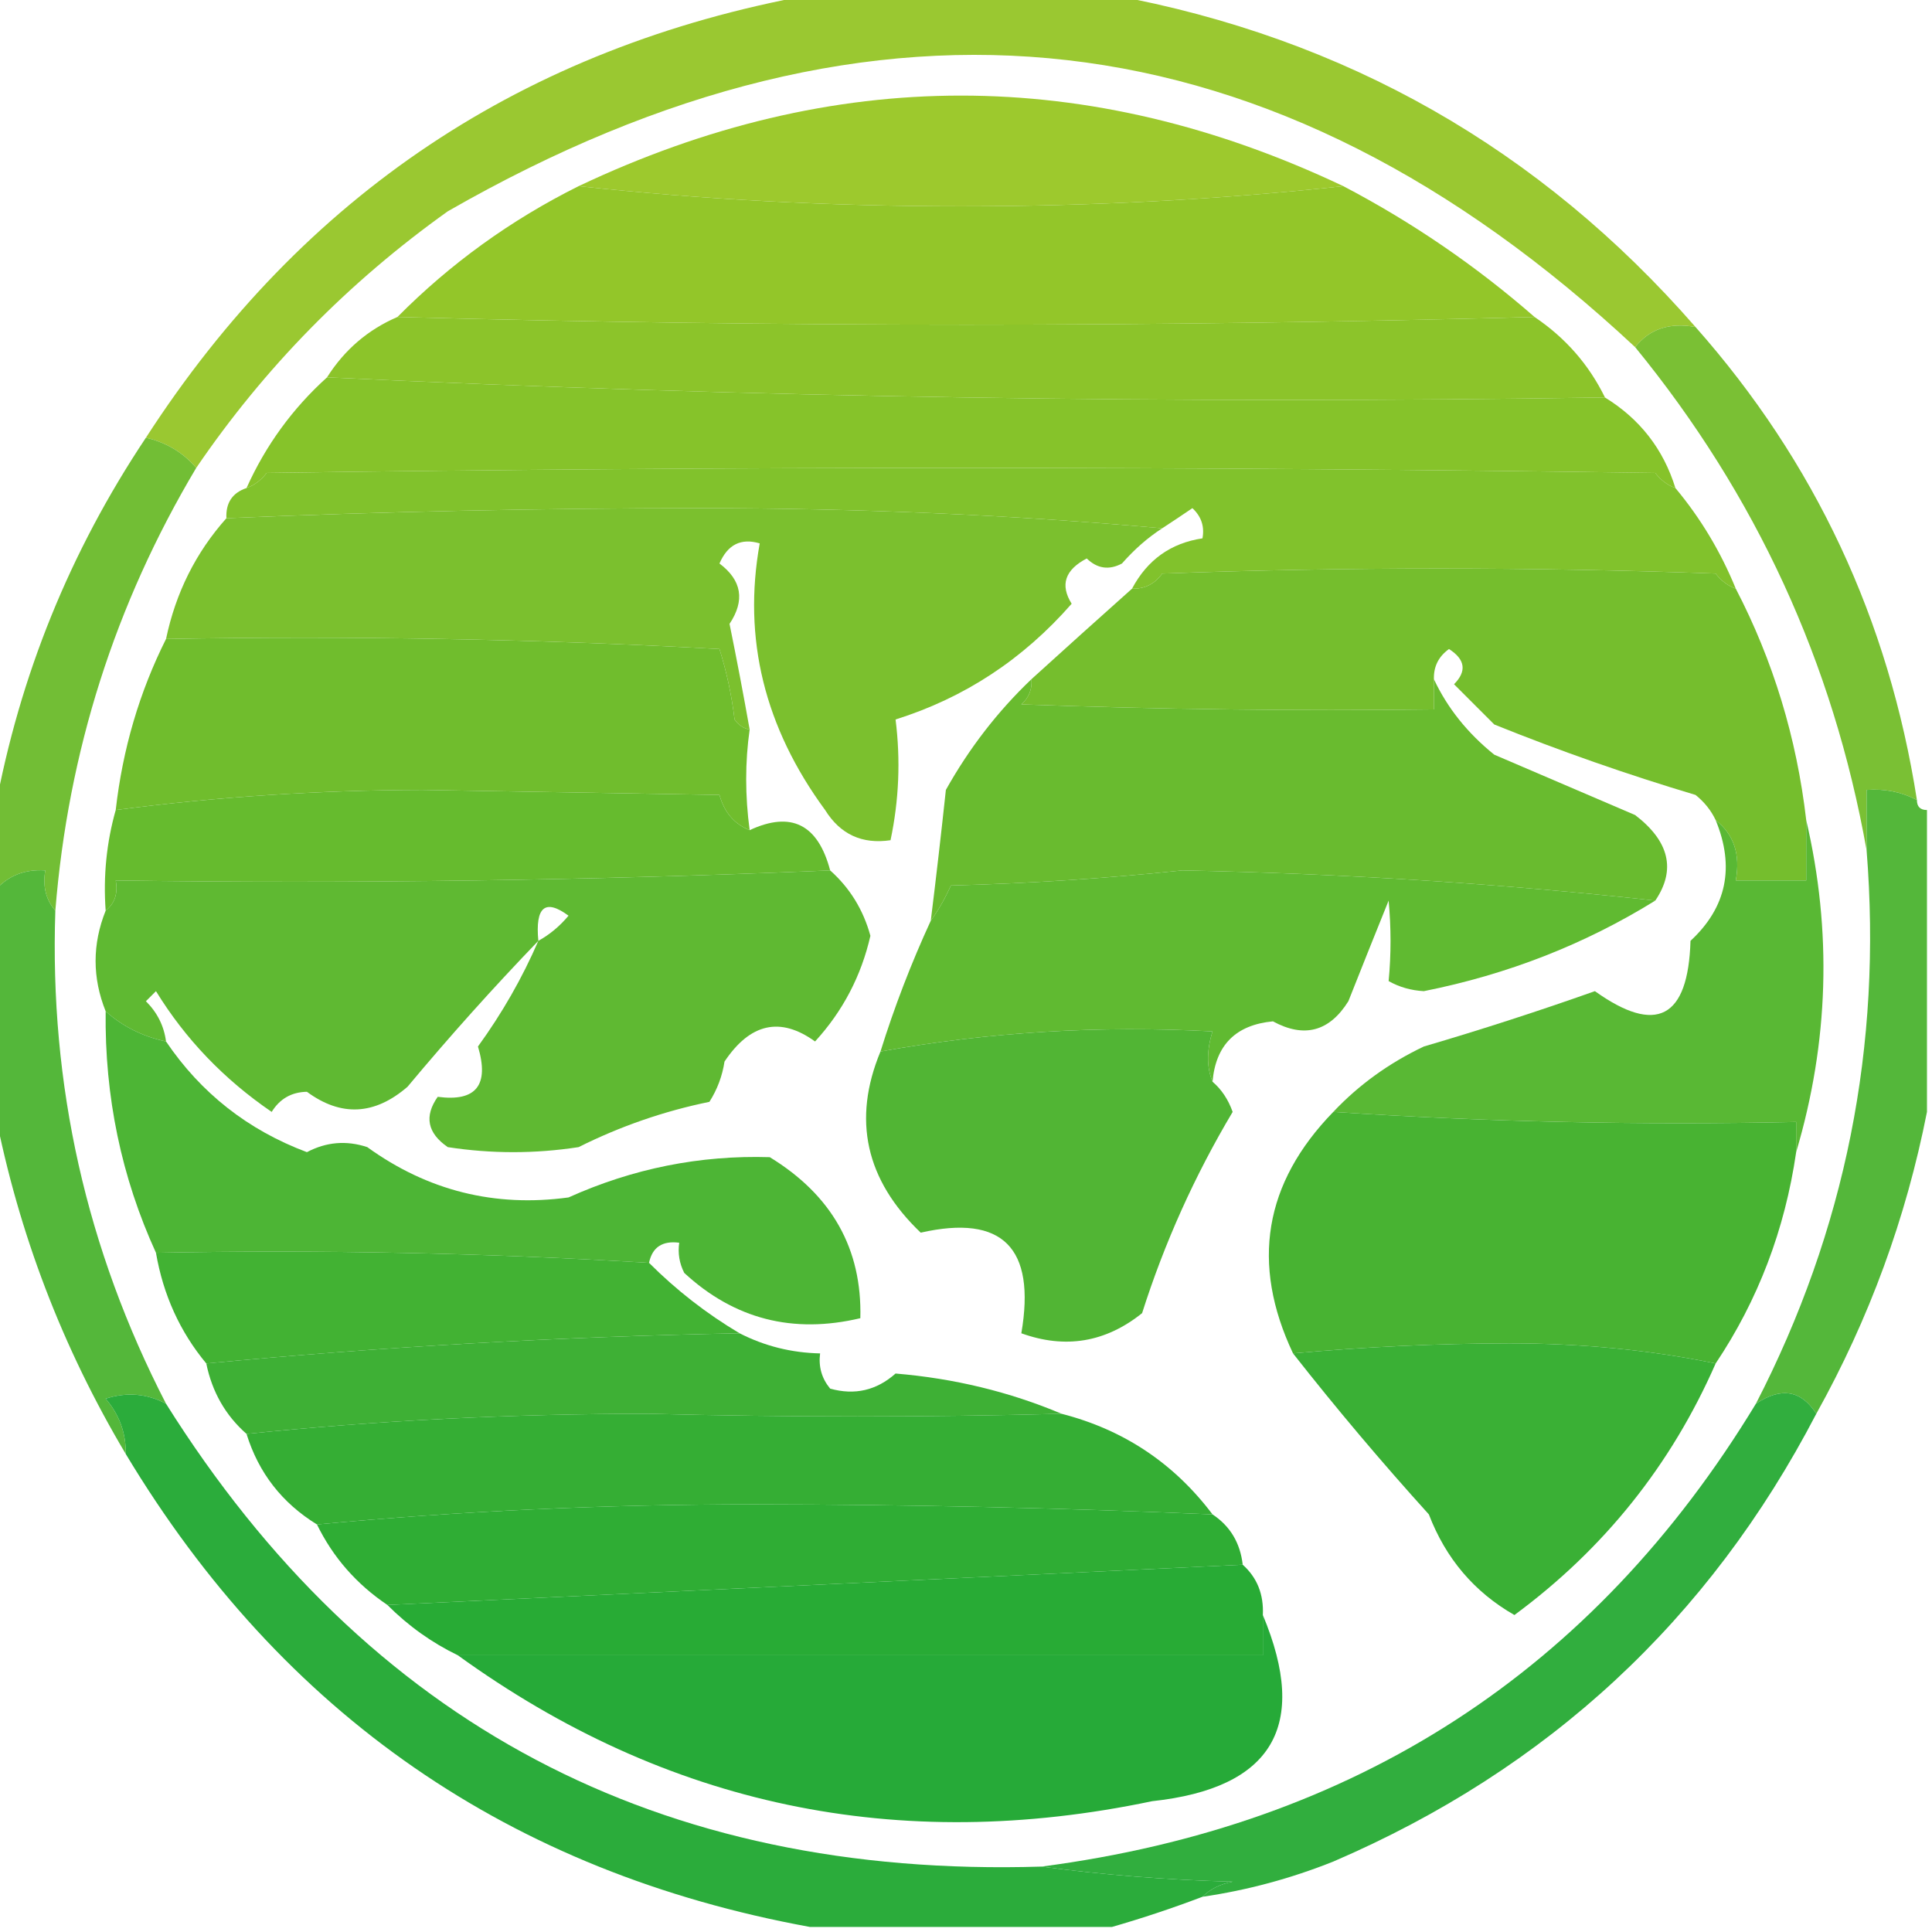
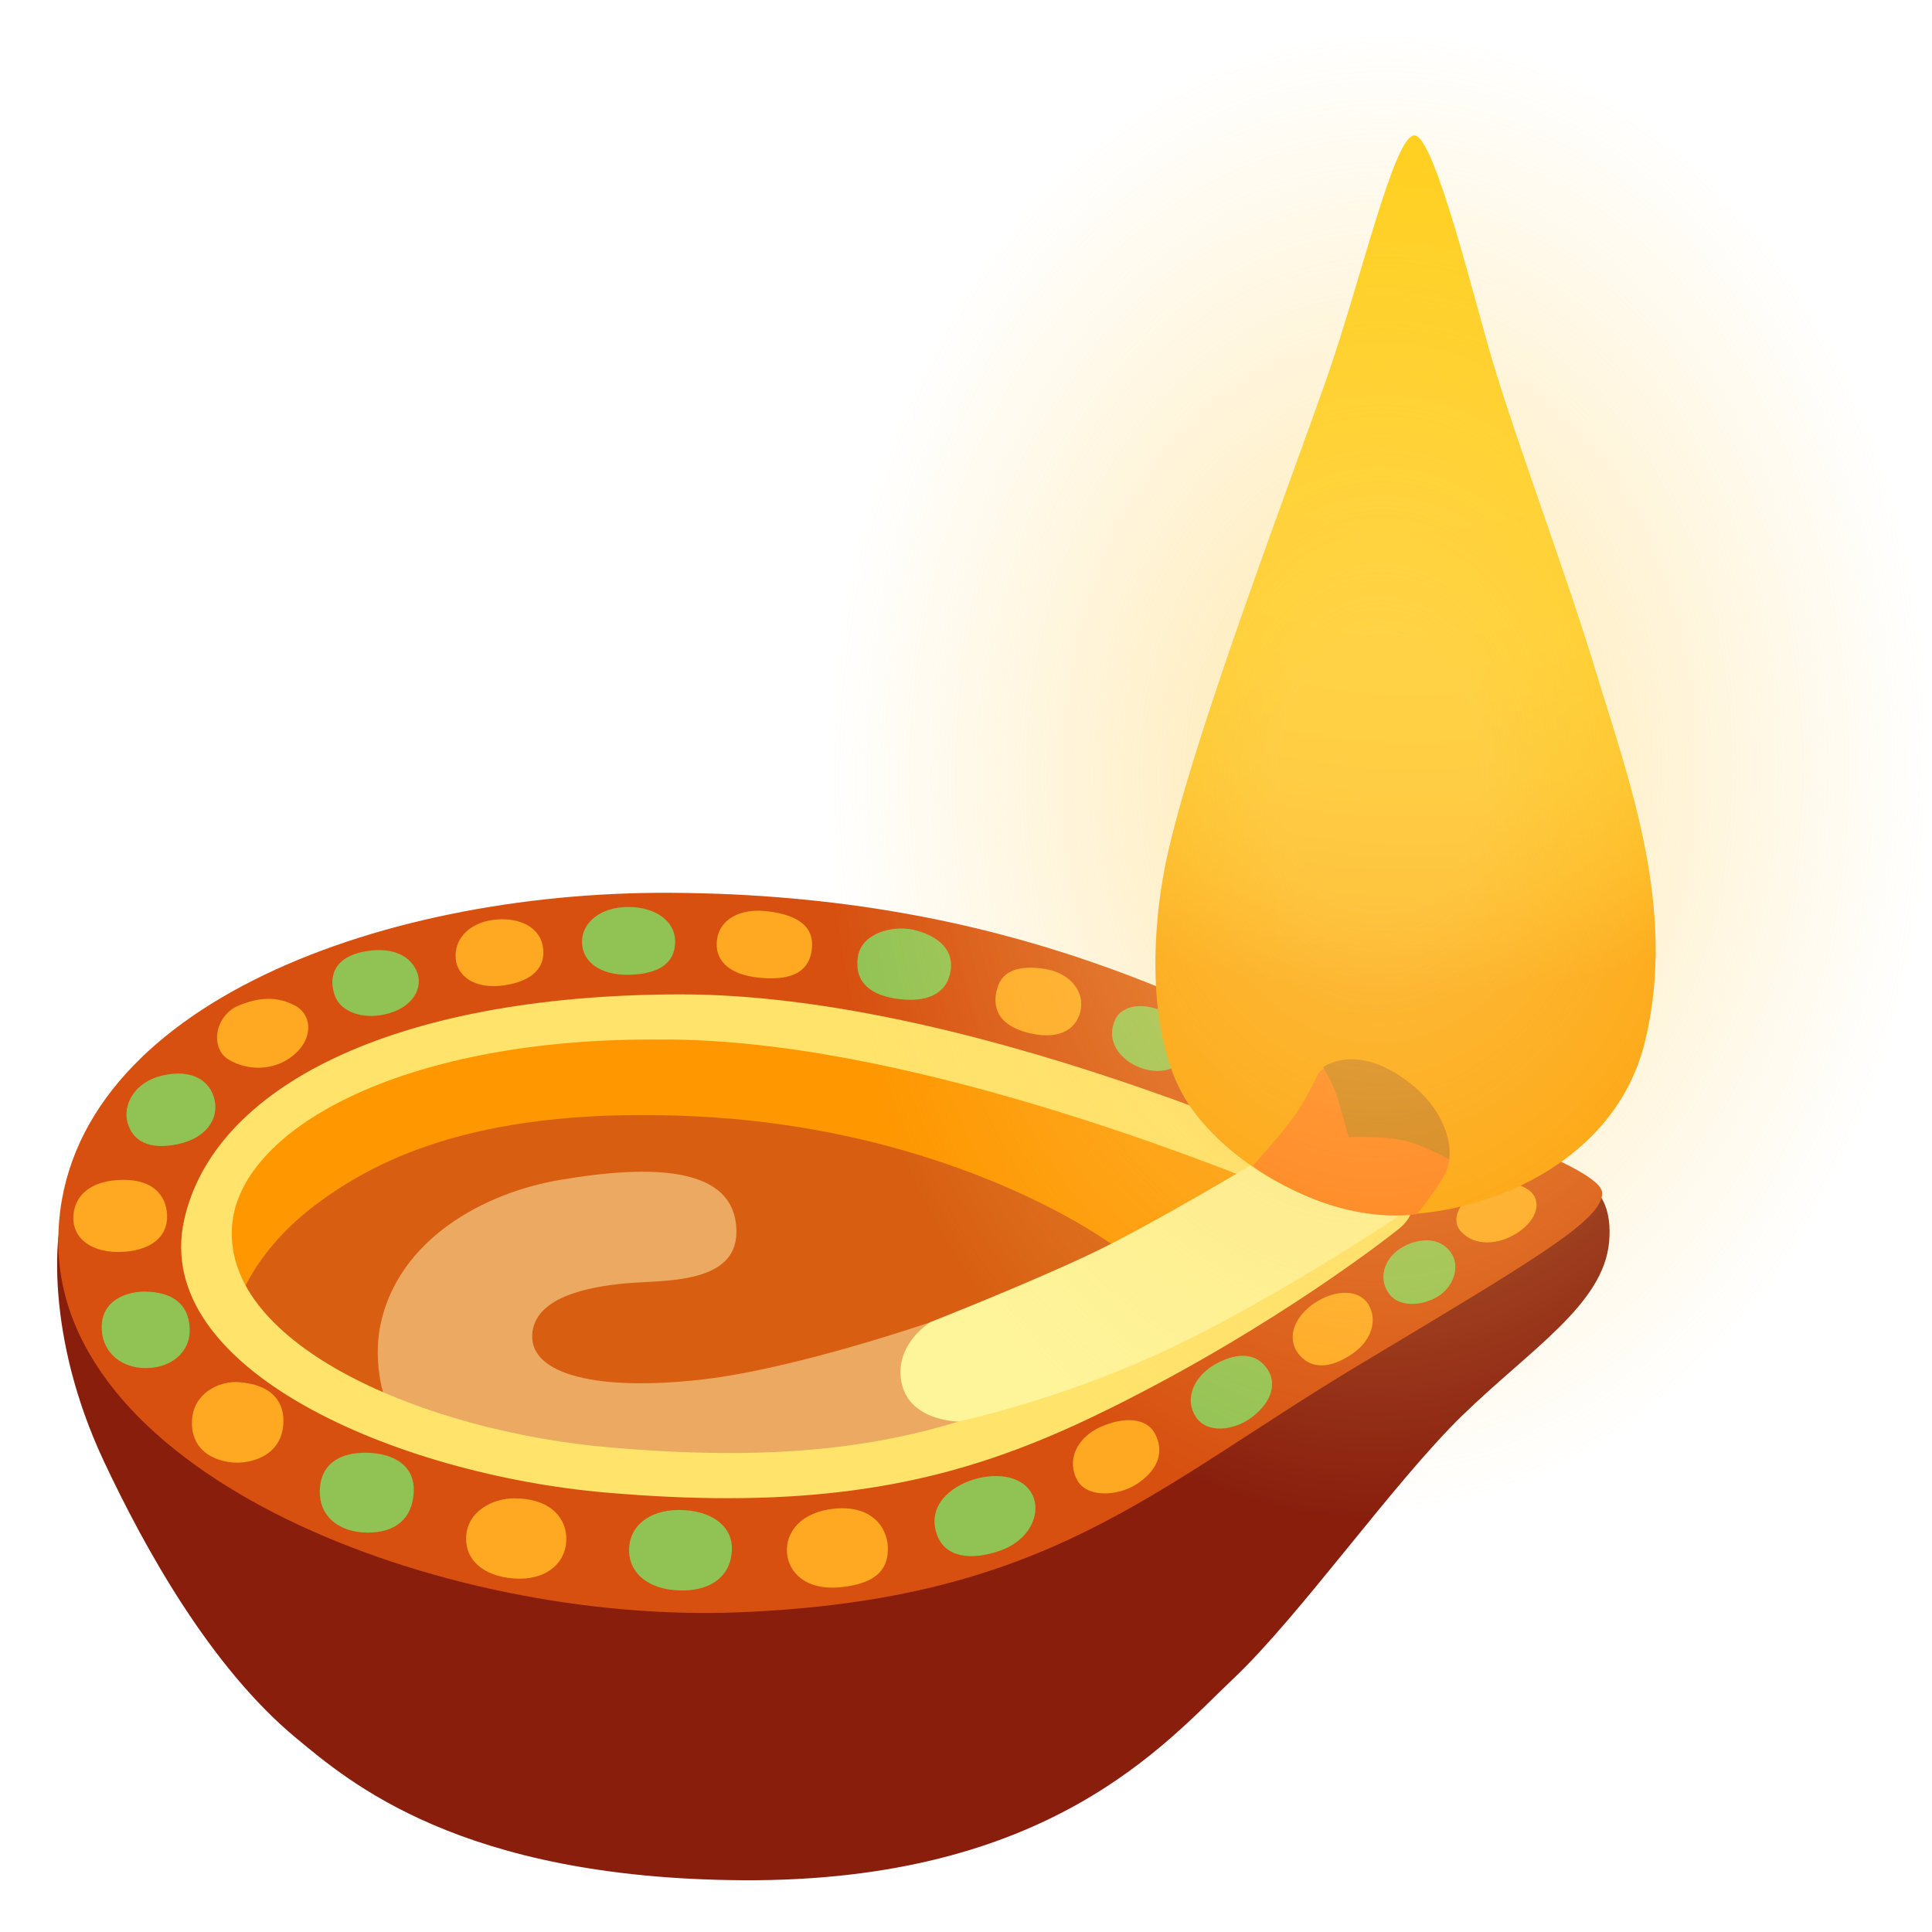
- <svg xmlns="http://www.w3.org/2000/svg" version="1.1" width="192px" height="192px" style="shape-rendering:geometricPrecision; text-rendering:geometricPrecision; image-rendering:optimizeQuality; fill-rule:evenodd; clip-rule:evenodd">
-   <g>
-     <path style="opacity:0.998" fill="#9ac831" d="M 80.5,-0.5 C 90.5,-0.5 100.5,-0.5 110.5,-0.5C 133.693,3.762 153.026,14.762 168.5,32.5C 165.918,32.025 163.918,32.692 162.5,34.5C 126.575,0.968 87.242,-3.532 44.5,21C 34.597,28.069 26.263,36.569 19.5,46.5C 18.198,44.972 16.531,43.972 14.5,43.5C 30.095,19.36 52.095,4.693 80.5,-0.5 Z" />
-   </g>
-   <g>
-     <path style="opacity:1" fill="#9dc92d" d="M 133.5,18.5 C 121.185,19.832 108.518,20.499 95.5,20.5C 82.482,20.499 69.815,19.832 57.5,18.5C 82.833,6.5 108.167,6.5 133.5,18.5 Z" />
-   </g>
-   <g>
-     <path style="opacity:1" fill="#93c629" d="M 57.5,18.5 C 69.815,19.832 82.482,20.499 95.5,20.5C 108.518,20.499 121.185,19.832 133.5,18.5C 140.354,22.092 146.687,26.425 152.5,31.5C 114.916,32.52 77.249,32.52 39.5,31.5C 44.755,26.199 50.755,21.866 57.5,18.5 Z" />
-   </g>
-   <g>
-     <path style="opacity:1" fill="#8cc42a" d="M 39.5,31.5 C 77.249,32.52 114.916,32.52 152.5,31.5C 155.573,33.569 157.906,36.236 159.5,39.5C 116.82,40.161 74.487,39.495 32.5,37.5C 34.239,34.757 36.573,32.757 39.5,31.5 Z" />
-   </g>
-   <g>
-     <path style="opacity:1" fill="#86c32a" d="M 32.5,37.5 C 74.487,39.495 116.82,40.161 159.5,39.5C 162.973,41.637 165.306,44.637 166.5,48.5C 165.711,48.217 165.044,47.717 164.5,47C 118.5,46.333 72.5,46.333 26.5,47C 25.956,47.717 25.289,48.217 24.5,48.5C 26.4,44.268 29.067,40.601 32.5,37.5 Z" />
-   </g>
-   <g>
-     <path style="opacity:1" fill="#81c22c" d="M 166.5,48.5 C 169,51.494 171,54.827 172.5,58.5C 171.711,58.217 171.044,57.717 170.5,57C 152.167,56.333 133.833,56.333 115.5,57C 114.756,58.039 113.756,58.539 112.5,58.5C 114.023,55.636 116.357,53.969 119.5,53.5C 119.719,52.325 119.386,51.325 118.5,50.5C 117.482,51.193 116.482,51.859 115.5,52.5C 100.515,51.167 85.181,50.501 69.5,50.5C 53.761,50.507 38.094,50.841 22.5,51.5C 22.427,49.973 23.094,48.973 24.5,48.5C 25.289,48.217 25.956,47.717 26.5,47C 72.5,46.333 118.5,46.333 164.5,47C 165.044,47.717 165.711,48.217 166.5,48.5 Z" />
-   </g>
-   <g>
-     <path style="opacity:1" fill="#7bc02e" d="M 115.5,52.5 C 114.064,53.429 112.731,54.595 111.5,56C 110.216,56.684 109.049,56.517 108,55.5C 105.832,56.629 105.332,58.129 106.5,60C 101.669,65.523 95.836,69.356 89,71.5C 89.507,75.528 89.34,79.528 88.5,83.5C 85.675,83.919 83.509,82.919 82,80.5C 75.97,72.292 73.803,63.459 75.5,54C 73.647,53.449 72.313,54.115 71.5,56C 73.721,57.669 74.055,59.669 72.5,62C 73.215,65.506 73.881,69.006 74.5,72.5C 73.883,72.389 73.383,72.056 73,71.5C 72.713,69.109 72.213,66.776 71.5,64.5C 53.179,63.5 34.845,63.167 16.5,63.5C 17.465,58.902 19.465,54.902 22.5,51.5C 38.094,50.841 53.761,50.507 69.5,50.5C 85.181,50.501 100.515,51.167 115.5,52.5 Z" />
-   </g>
-   <g>
-     <path style="opacity:0.998" fill="#75be2d" d="M 172.5,58.5 C 176.216,65.654 178.549,73.32 179.5,81.5C 179.5,83.5 179.5,85.5 179.5,87.5C 177.167,87.5 174.833,87.5 172.5,87.5C 172.975,84.918 172.308,82.918 170.5,81.5C 170.047,80.542 169.381,79.708 168.5,79C 161.712,76.971 155.045,74.638 148.5,72C 147.167,70.667 145.833,69.333 144.5,68C 145.784,66.703 145.617,65.536 144,64.5C 142.961,65.244 142.461,66.244 142.5,67.5C 142.5,68.5 142.5,69.5 142.5,70.5C 128.829,70.667 115.163,70.5 101.5,70C 102.252,69.329 102.586,68.496 102.5,67.5C 105.792,64.51 109.126,61.51 112.5,58.5C 113.756,58.539 114.756,58.039 115.5,57C 133.833,56.333 152.167,56.333 170.5,57C 171.044,57.717 171.711,58.217 172.5,58.5 Z" />
-   </g>
-   <g>
-     <path style="opacity:0.999" fill="#7ac034" d="M 168.5,32.5 C 180.368,45.91 187.702,61.577 190.5,79.5C 188.958,78.699 187.292,78.366 185.5,78.5C 185.5,80.5 185.5,82.5 185.5,84.5C 182.182,65.863 174.516,49.196 162.5,34.5C 163.918,32.692 165.918,32.025 168.5,32.5 Z" />
-   </g>
-   <g>
-     <path style="opacity:1" fill="#70bd2d" d="M 16.5,63.5 C 34.845,63.167 53.179,63.5 71.5,64.5C 72.213,66.776 72.713,69.109 73,71.5C 73.383,72.056 73.883,72.389 74.5,72.5C 74.04,75.741 74.04,79.075 74.5,82.5C 72.974,81.895 71.974,80.729 71.5,79C 61.667,78.833 51.833,78.667 42,78.5C 31.606,78.524 21.439,79.191 11.5,80.5C 12.187,74.448 13.854,68.781 16.5,63.5 Z" />
-   </g>
-   <g>
-     <path style="opacity:1" fill="#72be35" d="M 14.5,43.5 C 16.531,43.972 18.198,44.972 19.5,46.5C 11.432,60.038 6.766,74.705 5.5,90.5C 4.566,89.432 4.232,88.099 4.5,86.5C 2.446,86.365 0.779,87.032 -0.5,88.5C -0.5,85.833 -0.5,83.167 -0.5,80.5C 1.953,67.141 6.953,54.807 14.5,43.5 Z" />
-   </g>
-   <g>
-     <path style="opacity:1" fill="#66bb2e" d="M 74.5,82.5 C 78.622,80.581 81.289,81.914 82.5,86.5C 59.006,87.498 35.339,87.831 11.5,87.5C 11.737,88.791 11.404,89.791 10.5,90.5C 10.253,87.061 10.586,83.728 11.5,80.5C 21.439,79.191 31.606,78.524 42,78.5C 51.833,78.667 61.667,78.833 71.5,79C 71.974,80.729 72.974,81.895 74.5,82.5 Z" />
-   </g>
-   <g>
-     <path style="opacity:1" fill="#69bb2f" d="M 102.5,67.5 C 102.586,68.496 102.252,69.329 101.5,70C 115.163,70.5 128.829,70.667 142.5,70.5C 142.5,69.5 142.5,68.5 142.5,67.5C 143.847,70.366 145.847,72.866 148.5,75C 153.167,77 157.833,79 162.5,81C 165.904,83.61 166.571,86.444 164.5,89.5C 149.155,87.814 133.489,86.814 117.5,86.5C 109.882,87.301 102.216,87.801 94.5,88C 93.915,89.302 93.249,90.469 92.5,91.5C 93.035,87.181 93.535,82.848 94,78.5C 96.314,74.362 99.148,70.695 102.5,67.5 Z" />
-   </g>
-   <g>
-     <path style="opacity:1" fill="#60ba31" d="M 164.5,89.5 C 157.497,93.841 149.83,96.841 141.5,98.5C 140.228,98.43 139.062,98.097 138,97.5C 138.253,94.867 138.253,92.2 138,89.5C 136.672,92.786 135.339,96.119 134,99.5C 132.11,102.52 129.61,103.186 126.5,101.5C 122.814,101.853 120.814,103.853 120.5,107.5C 119.904,106.065 119.904,104.398 120.5,102.5C 109.245,101.891 98.245,102.558 87.5,104.5C 88.885,100.062 90.552,95.729 92.5,91.5C 93.249,90.469 93.915,89.302 94.5,88C 102.216,87.801 109.882,87.301 117.5,86.5C 133.489,86.814 149.155,87.814 164.5,89.5 Z" />
-   </g>
-   <g>
-     <path style="opacity:1" fill="#5fb932" d="M 82.5,86.5 C 84.459,88.246 85.793,90.413 86.5,93C 85.587,96.992 83.754,100.492 81,103.5C 77.552,101.012 74.552,101.678 72,105.5C 71.781,106.938 71.281,108.271 70.5,109.5C 65.979,110.426 61.645,111.926 57.5,114C 53.167,114.667 48.833,114.667 44.5,114C 42.473,112.604 42.14,110.938 43.5,109C 47.313,109.51 48.647,107.844 47.5,104C 49.903,100.689 51.903,97.189 53.5,93.5C 49.032,98.139 44.699,102.972 40.5,108C 37.224,110.831 33.891,110.997 30.5,108.5C 28.971,108.529 27.804,109.196 27,110.5C 22.257,107.26 18.424,103.26 15.5,98.5C 15.167,98.833 14.833,99.167 14.5,99.5C 15.63,100.622 16.297,101.956 16.5,103.5C 14.191,103.012 12.191,102.012 10.5,100.5C 9.167,97.167 9.167,93.833 10.5,90.5C 11.404,89.791 11.737,88.791 11.5,87.5C 35.339,87.831 59.006,87.498 82.5,86.5 Z M 53.5,93.5 C 53.179,90.12 54.179,89.287 56.5,91C 55.627,92.045 54.627,92.878 53.5,93.5 Z" />
-   </g>
-   <g>
-     <path style="opacity:1" fill="#59b834" d="M 170.5,81.5 C 172.308,82.918 172.975,84.918 172.5,87.5C 174.833,87.5 177.167,87.5 179.5,87.5C 179.5,85.5 179.5,83.5 179.5,81.5C 182.078,92.564 181.744,103.564 178.5,114.5C 178.5,113.5 178.5,112.5 178.5,111.5C 162.991,111.83 147.658,111.496 132.5,110.5C 135.039,107.81 138.039,105.643 141.5,104C 147.22,102.32 152.887,100.487 158.5,98.5C 164.606,102.863 167.772,101.196 168,93.5C 171.589,90.174 172.422,86.174 170.5,81.5 Z" />
-   </g>
-   <g>
-     <path style="opacity:1" fill="#51b534" d="M 120.5,107.5 C 121.391,108.261 122.058,109.261 122.5,110.5C 118.722,116.843 115.722,123.51 113.5,130.5C 109.865,133.409 105.865,134.076 101.5,132.5C 102.958,123.99 99.625,120.656 91.5,122.5C 86.022,117.271 84.689,111.271 87.5,104.5C 98.245,102.558 109.245,101.891 120.5,102.5C 119.904,104.398 119.904,106.065 120.5,107.5 Z" />
-   </g>
-   <g>
-     <path style="opacity:1" fill="#4db535" d="M 10.5,100.5 C 12.191,102.012 14.191,103.012 16.5,103.5C 19.973,108.634 24.639,112.301 30.5,114.5C 32.432,113.48 34.432,113.313 36.5,114C 42.502,118.334 49.169,120.001 56.5,119C 62.901,116.12 69.567,114.787 76.5,115C 82.677,118.777 85.677,124.11 85.5,131C 78.8,132.589 72.966,131.089 68,126.5C 67.517,125.552 67.35,124.552 67.5,123.5C 65.821,123.285 64.821,123.952 64.5,125.5C 48.244,124.516 31.911,124.182 15.5,124.5C 12.062,116.982 10.396,108.982 10.5,100.5 Z" />
-   </g>
-   <g>
-     <path style="opacity:1" fill="#48b332" d="M 132.5,110.5 C 147.658,111.496 162.991,111.83 178.5,111.5C 178.5,112.5 178.5,113.5 178.5,114.5C 177.381,122.205 174.714,129.205 170.5,135.5C 164.034,134.17 157.201,133.503 150,133.5C 142.757,133.517 135.59,133.85 128.5,134.5C 124.284,125.578 125.618,117.578 132.5,110.5 Z" />
-   </g>
-   <g>
-     <path style="opacity:1" fill="#42b233" d="M 15.5,124.5 C 31.911,124.182 48.244,124.516 64.5,125.5C 67.214,128.215 70.214,130.549 73.5,132.5C 55.643,132.838 37.976,133.838 20.5,135.5C 17.887,132.355 16.221,128.689 15.5,124.5 Z" />
-   </g>
-   <g>
-     <path style="opacity:0.995" fill="#53b739" d="M 5.5,90.5 C 4.912,107.811 8.578,124.144 16.5,139.5C 14.598,138.489 12.598,138.322 10.5,139C 11.861,140.584 12.528,142.418 12.5,144.5C 6.189,133.899 1.856,122.565 -0.5,110.5C -0.5,103.167 -0.5,95.833 -0.5,88.5C 0.779,87.032 2.446,86.365 4.5,86.5C 4.232,88.099 4.566,89.432 5.5,90.5 Z" />
-   </g>
-   <g>
-     <path style="opacity:0.995" fill="#53b739" d="M 190.5,79.5 C 190.5,80.167 190.833,80.5 191.5,80.5C 191.5,90.5 191.5,100.5 191.5,110.5C 189.422,121.065 185.756,131.065 180.5,140.5C 179.012,138.155 177.012,137.821 174.5,139.5C 183.394,122.251 187.06,103.918 185.5,84.5C 185.5,82.5 185.5,80.5 185.5,78.5C 187.292,78.366 188.958,78.699 190.5,79.5 Z" />
-   </g>
-   <g>
-     <path style="opacity:0.999" fill="#3eb035" d="M 73.5,132.5 C 75.993,133.774 78.659,134.44 81.5,134.5C 81.33,135.822 81.663,136.989 82.5,138C 84.938,138.682 87.105,138.182 89,136.5C 94.826,136.986 100.326,138.319 105.5,140.5C 92.138,140.849 78.471,140.849 64.5,140.5C 50.816,140.501 37.483,141.167 24.5,142.5C 22.412,140.664 21.079,138.331 20.5,135.5C 37.976,133.838 55.643,132.838 73.5,132.5 Z" />
-   </g>
-   <g>
-     <path style="opacity:0.999" fill="#3ab035" d="M 170.5,135.5 C 166.069,145.6 159.403,153.933 150.5,160.5C 146.512,158.217 143.679,154.884 142,150.5C 137.289,145.294 132.789,139.961 128.5,134.5C 135.59,133.85 142.757,133.517 150,133.5C 157.201,133.503 164.034,134.17 170.5,135.5 Z" />
-   </g>
-   <g>
-     <path style="opacity:1" fill="#35ae34" d="M 105.5,140.5 C 111.667,142.083 116.667,145.417 120.5,150.5C 105.376,149.849 90.21,149.515 75,149.5C 60.151,149.501 45.651,150.167 31.5,151.5C 28.027,149.363 25.694,146.363 24.5,142.5C 37.483,141.167 50.816,140.501 64.5,140.5C 78.471,140.849 92.138,140.849 105.5,140.5 Z" />
-   </g>
-   <g>
-     <path style="opacity:1" fill="#2fad34" d="M 120.5,150.5 C 122.25,151.659 123.25,153.326 123.5,155.5C 95.167,156.833 66.833,158.167 38.5,159.5C 35.428,157.431 33.094,154.764 31.5,151.5C 45.651,150.167 60.151,149.501 75,149.5C 90.21,149.515 105.376,149.849 120.5,150.5 Z" />
-   </g>
-   <g>
-     <path style="opacity:1" fill="#28ab35" d="M 123.5,155.5 C 124.931,156.78 125.598,158.447 125.5,160.5C 125.5,161.833 125.5,163.167 125.5,164.5C 98.833,164.5 72.167,164.5 45.5,164.5C 42.907,163.246 40.573,161.58 38.5,159.5C 66.833,158.167 95.167,156.833 123.5,155.5 Z" />
-   </g>
-   <g>
-     <path style="opacity:1" fill="#26aa38" d="M 125.5,160.5 C 130.117,171.546 126.45,177.712 114.5,179C 89.208,184.31 66.208,179.476 45.5,164.5C 72.167,164.5 98.833,164.5 125.5,164.5C 125.5,163.167 125.5,161.833 125.5,160.5 Z" />
-   </g>
-   <g>
-     <path style="opacity:0.998" fill="#31ae3e" d="M 180.5,140.5 C 169.843,160.987 153.843,175.82 132.5,185C 128.284,186.684 123.951,187.851 119.5,188.5C 120.263,187.732 121.263,187.232 122.5,187C 115.987,186.828 109.653,186.328 103.5,185.5C 134.699,181.423 158.366,166.09 174.5,139.5C 177.012,137.821 179.012,138.155 180.5,140.5 Z" />
-   </g>
-   <g>
-     <path style="opacity:1" fill="#2bac3b" d="M 16.5,139.5 C 36.489,171.334 65.489,186.667 103.5,185.5C 109.653,186.328 115.987,186.828 122.5,187C 121.263,187.232 120.263,187.732 119.5,188.5C 116.535,189.626 113.535,190.626 110.5,191.5C 100.5,191.5 90.5,191.5 80.5,191.5C 50.729,186.055 28.062,170.388 12.5,144.5C 12.528,142.418 11.861,140.584 10.5,139C 12.598,138.322 14.598,138.489 16.5,139.5 Z" />
-   </g>
+ <svg xmlns="http://www.w3.org/2000/svg" width="32" height="32" viewBox="0 0 128 128">
+   <path fill="#891E0D" d="M56.1 81.32c-.6.24-52.2.39-52.2.39s-1.02 6.57 2.98 15.1c2.7 5.75 7.07 13.65 12.75 18.35c3.46 2.86 10.84 9.29 29.55 9.41c20.38.13 28.12-9.18 32.53-13.35s10.61-12.99 15.13-17.4s9.41-7.39 9.77-11.56s-2.74-4.29-2.74-4.29z" />
+   <path fill="#D75010" d="M48.95 106.82c20.49-.82 27.29-8.1 40.99-16.33c11.74-7.04 16.21-9.65 16.21-11.44s-10.79-5.11-17.04-7.98c-8.82-4.05-21.81-11.8-44.69-11.92c-19.67-.1-40.56 7.87-40.56 23.12c.01 15.49 25.32 25.34 45.09 24.55" />
+   <path fill="#FE9700" d="m35.79 67.38l-9.91 2.34l-10.66 6.08l-1.17 6.82l1.81 2.98l66.29.96l9.06-6.29s-3.52-1.81-4.16-2.24s-24.3-8.42-24.62-8.31s-26.64-2.34-26.64-2.34" />
+   <path fill="#D85F11" d="M15.54 86.99s.85-3.75 5.33-7.14c4.37-3.3 11.34-6.55 25.21-5.89c12.77.61 22.32 5.03 26.9 8.02c4.58 2.98 7.99 5.44 7.99 5.44l-13.32 6.82l-16.52 4.16s-23.34-2.34-24.41-3.3c-1.06-.97-11.18-8.11-11.18-8.11" />
+   <path fill="#EBA961" d="M26.07 93.72s-.07-.05-.18-.18c-.37-.46-1.24-3.11-.68-5.79c1.19-5.63 6.82-8.71 11.85-9.57c6.13-1.05 11.73-.94 11.73 3.44c0 3.52-4.94 3.18-7.39 3.41c-2.44.23-6.02.91-6.14 3.41c-.12 2.62 4.29 3.76 11.31 2.95c6.15-.71 15.1-3.8 15.1-3.8l3.43 4.37l-.4 3.13s-9.83 2.95-10.34 2.9c-.51-.06-17.84-.11-18.81-.57c-.96-.46-9.48-3.7-9.48-3.7" />
+   <path fill="#FFE36A" d="M48.2 99.26c-2.47 0-5.12-.12-8.02-.37c-13.89-1.2-30.17-8.17-27.98-18.06c1.93-8.72 13.68-14.91 32.82-14.95c20.26-.04 46.25 12.5 47.35 13.01c0 0 1.07.43 1.14 1.11c.07.75-.84 1.42-.84 1.42c-.32.26-8.02 6.39-19.13 11.89c-7.32 3.63-14.47 5.95-25.34 5.95m-5.01-30.39c-16.75 0-27.39 6.03-27.82 12.4c-.53 7.83 12.67 13.56 25.07 14.63c15.03 1.3 23.03-.95 31.77-5.28c7.57-3.75 13.62-7.88 16.58-10.04c-6.84-2.97-27.61-11.39-43.83-11.7c-.59-.01-1.19-.01-1.77-.01" />
+   <path fill="#FEF499" d="M61.67 87.58s6.38-2.51 10.58-4.5c4.05-1.92 11.45-6.37 11.45-6.37l6.78.81l3.02 2.49s-9.43 6.43-17.4 9.97c-6.61 2.94-12.61 4.2-12.61 4.2s-3.73-.02-3.83-3.17c-.06-2.21 2.01-3.43 2.01-3.43" />
+   <path fill="#FFA821" d="M4.86 80.61c-.06 1.44 1.22 2.44 3.27 2.33c1.78-.1 3-.93 2.94-2.44c-.06-1.39-1.03-2.34-2.88-2.33c-2.11 0-3.27.98-3.33 2.44m10.97 10.96c-1.33-.1-3.22.78-3.11 2.88s2.22 2.55 3.33 2.44c1.21-.12 2.59-.78 2.72-2.5c.11-1.43-.67-2.65-2.94-2.82m18.29 7.7c-1.5-.02-3.24.89-3.24 2.68c0 1.62 1.47 2.61 3.49 2.64c1.96.03 3.19-1.14 3.15-2.71c-.02-1.11-.82-2.58-3.4-2.61m21.19.68c-2.29.22-3.27 1.6-3.17 2.93s1.29 2.5 3.52 2.28c2.62-.25 3.22-1.39 3.16-2.69s-1.08-2.75-3.51-2.52m17.58-5.4c-1.58.72-2.25 2.24-1.5 3.55c.65 1.14 2.66 1.03 3.91.23c1.24-.8 1.92-1.97 1.24-3.31c-.59-1.15-2.15-1.15-3.65-.47m13.1-4.91c.98 1.32 2.51.85 3.72-.03c1.18-.86 1.56-2.18.95-3.19c-.62-1.01-2.18-1.01-3.55-.1s-1.87 2.31-1.12 3.32m10.82-8.03c.88.95 2.43.9 3.72.07c1.4-.91 1.63-2.22.75-2.84s-2.16-.64-3.42.03c-.73.39-1.96 1.76-1.05 2.74M66.15 65.25c-.46 1.21-.26 2.64 2.02 3.19s3.21-.48 3.42-1.47c.26-1.21-.59-2.41-2.18-2.74c-1.6-.31-2.86-.03-3.26 1.02M47.5 62.28c-.15 1.19.59 2.31 2.93 2.51s3.29-.63 3.37-2.09c.09-1.69-1.61-2.19-3.1-2.34c-1.57-.16-3.02.47-3.2 1.92m-17.31 1.21c.09 1.18 1.26 2.08 3.22 1.79s2.77-1.27 2.56-2.56c-.21-1.28-1.52-1.93-3.07-1.8c-1.6.12-2.82 1.13-2.71 2.57m-14.38 3.13c-1.59.66-1.92 2.84-.65 3.59s2.97.73 4.2-.23c1.46-1.14 1.31-2.76.2-3.35c-1.19-.64-2.4-.57-3.75-.01" />
+   <path fill="#91C354" d="M8.45 74.38c.34 1.22 1.43 1.83 3.35 1.42c1.75-.37 2.68-1.56 2.43-2.87c-.26-1.31-1.48-2.13-3.45-1.68c-1.92.44-2.65 1.99-2.33 3.13m-1.71 13.7c.08 1.6 1.36 2.56 2.92 2.56c1.63 0 2.95-1 2.91-2.59c-.05-1.71-1.21-2.44-2.93-2.48c-1.2-.02-3 .56-2.9 2.51m14.45 10.59c-.09 1.87 1.38 2.87 3.17 2.87s2.96-.88 3.05-2.67c.1-1.79-1.36-2.59-3.09-2.62c-1.72-.04-3.05.68-3.13 2.42m20.49 4.15c.06 1.5 1.38 2.49 3.33 2.55c1.99.07 3.47-.89 3.48-2.78c.01-1.52-1.4-2.55-3.52-2.55c-1.96 0-3.36 1.09-3.29 2.78m20.39-1.16c.53 1.51 2.22 1.76 4.17 1.08c1.96-.68 2.66-2.35 2.25-3.49c-.52-1.43-2.31-1.73-3.95-1.24c-1.63.49-3.12 1.79-2.47 3.65m18.3-11.19c-1.23.76-1.92 2.15-1.17 3.36s2.54.91 3.61.16c1.18-.82 1.99-2.18 1.08-3.39c-.98-1.29-2.57-.71-3.52-.13m12.49-7.81c-1.23.74-1.57 2.15-.78 3.12c.74.91 2.35.69 3.3.04s1.53-2.14.49-3.13c-.77-.74-2.02-.62-3.01-.03M73.92 67.48c-.72 1.47.26 2.74 1.63 3.26s2.61.03 3.03-.78s.16-2.31-1.6-3c-1.75-.69-2.77-.07-3.06.52m-17.09-4.05c-.23 1.7.9 2.53 2.72 2.76c1.78.22 3.17-.28 3.43-1.86c.26-1.6-1.14-2.44-2.51-2.74c-1.38-.29-3.43.25-3.64 1.84m-18.27-1.04c0 1.4 1.3 2.23 3.11 2.19c1.99-.04 3.07-.77 3.06-2.23c-.01-1.31-1.29-2.26-3.1-2.26c-1.86 0-3.07 1.04-3.07 2.3m-14.46.66c-2.37.47-2.23 2.13-1.89 2.98c.39.98 1.75 1.5 3.22 1.19c1.97-.41 2.64-1.83 2.18-2.87c-.54-1.24-1.94-1.61-3.51-1.3" />
+   <radialGradient id="notoDiyaLamp0" cx="93.645" cy="9.376" r="57.576" gradientUnits="userSpaceOnUse">
+     <stop offset=".418" stop-color="#FFCF18" />
+     <stop offset=".601" stop-color="#FFCC16" />
+     <stop offset=".744" stop-color="#FEC212" />
+     <stop offset=".873" stop-color="#FDB10A" />
+     <stop offset=".982" stop-color="#FC9D00" />
+   </radialGradient>
+   <path fill="url(#notoDiyaLamp0)" d="M93.71 8.97c-1.34 0-3.48 9.38-5.76 15.94s-8.74 23.44-10.58 31.62c-1.21 5.36-1.35 12.63 1.43 16.7c2.29 3.36 7.17 6.67 12.43 7.18c5.6.54 15.62-2.58 17.76-11.42s-1.07-17.28-3.35-24.79c-1.82-6-5.09-14.74-6.7-20.1c-1.2-3.95-3.89-15.13-5.23-15.13" />
+   <path fill="#FF7512" d="M87.34 71.14s-.79 1.68-1.53 2.72c-.93 1.31-2.79 3.36-2.79 3.36s.53.57 2.77 1.67c4.57 2.24 8.09 1.54 8.09 1.54s1.57-1.88 2.01-3.02s.22-3.92-3.16-5.61c-3.37-1.69-5.11-1.26-5.39-.66" />
+   <path fill="#CA750F" d="M89.36 75.34s2.78-.11 4.09.33S96 76.81 96 76.81s.49-2.83-2.89-5.28s-5.45-.82-5.45-.82s.65 1.04.93 1.96s.77 2.67.77 2.67" />
+   <radialGradient id="notoDiyaLamp1" cx="91.377" cy="51.143" r="49.412" gradientTransform="matrix(.0162 -.9999 .741 .012 52.002 141.895)" gradientUnits="userSpaceOnUse">
+     <stop offset=".184" stop-color="#FFD874" />
+     <stop offset="1" stop-color="#FFD874" stop-opacity="0" />
+   </radialGradient>
+   <path fill="url(#notoDiyaLamp1)" d="M53.35 47.45c-1.92 26.39 6.83 55.92 40.17 54.81c33.33-1.11 34.71-27.2 34.3-52.81C127.42 24.33 122.71.99 94.7.32C70.24-.26 55.35 19.88 53.35 47.45" opacity=".5" />
</svg>
